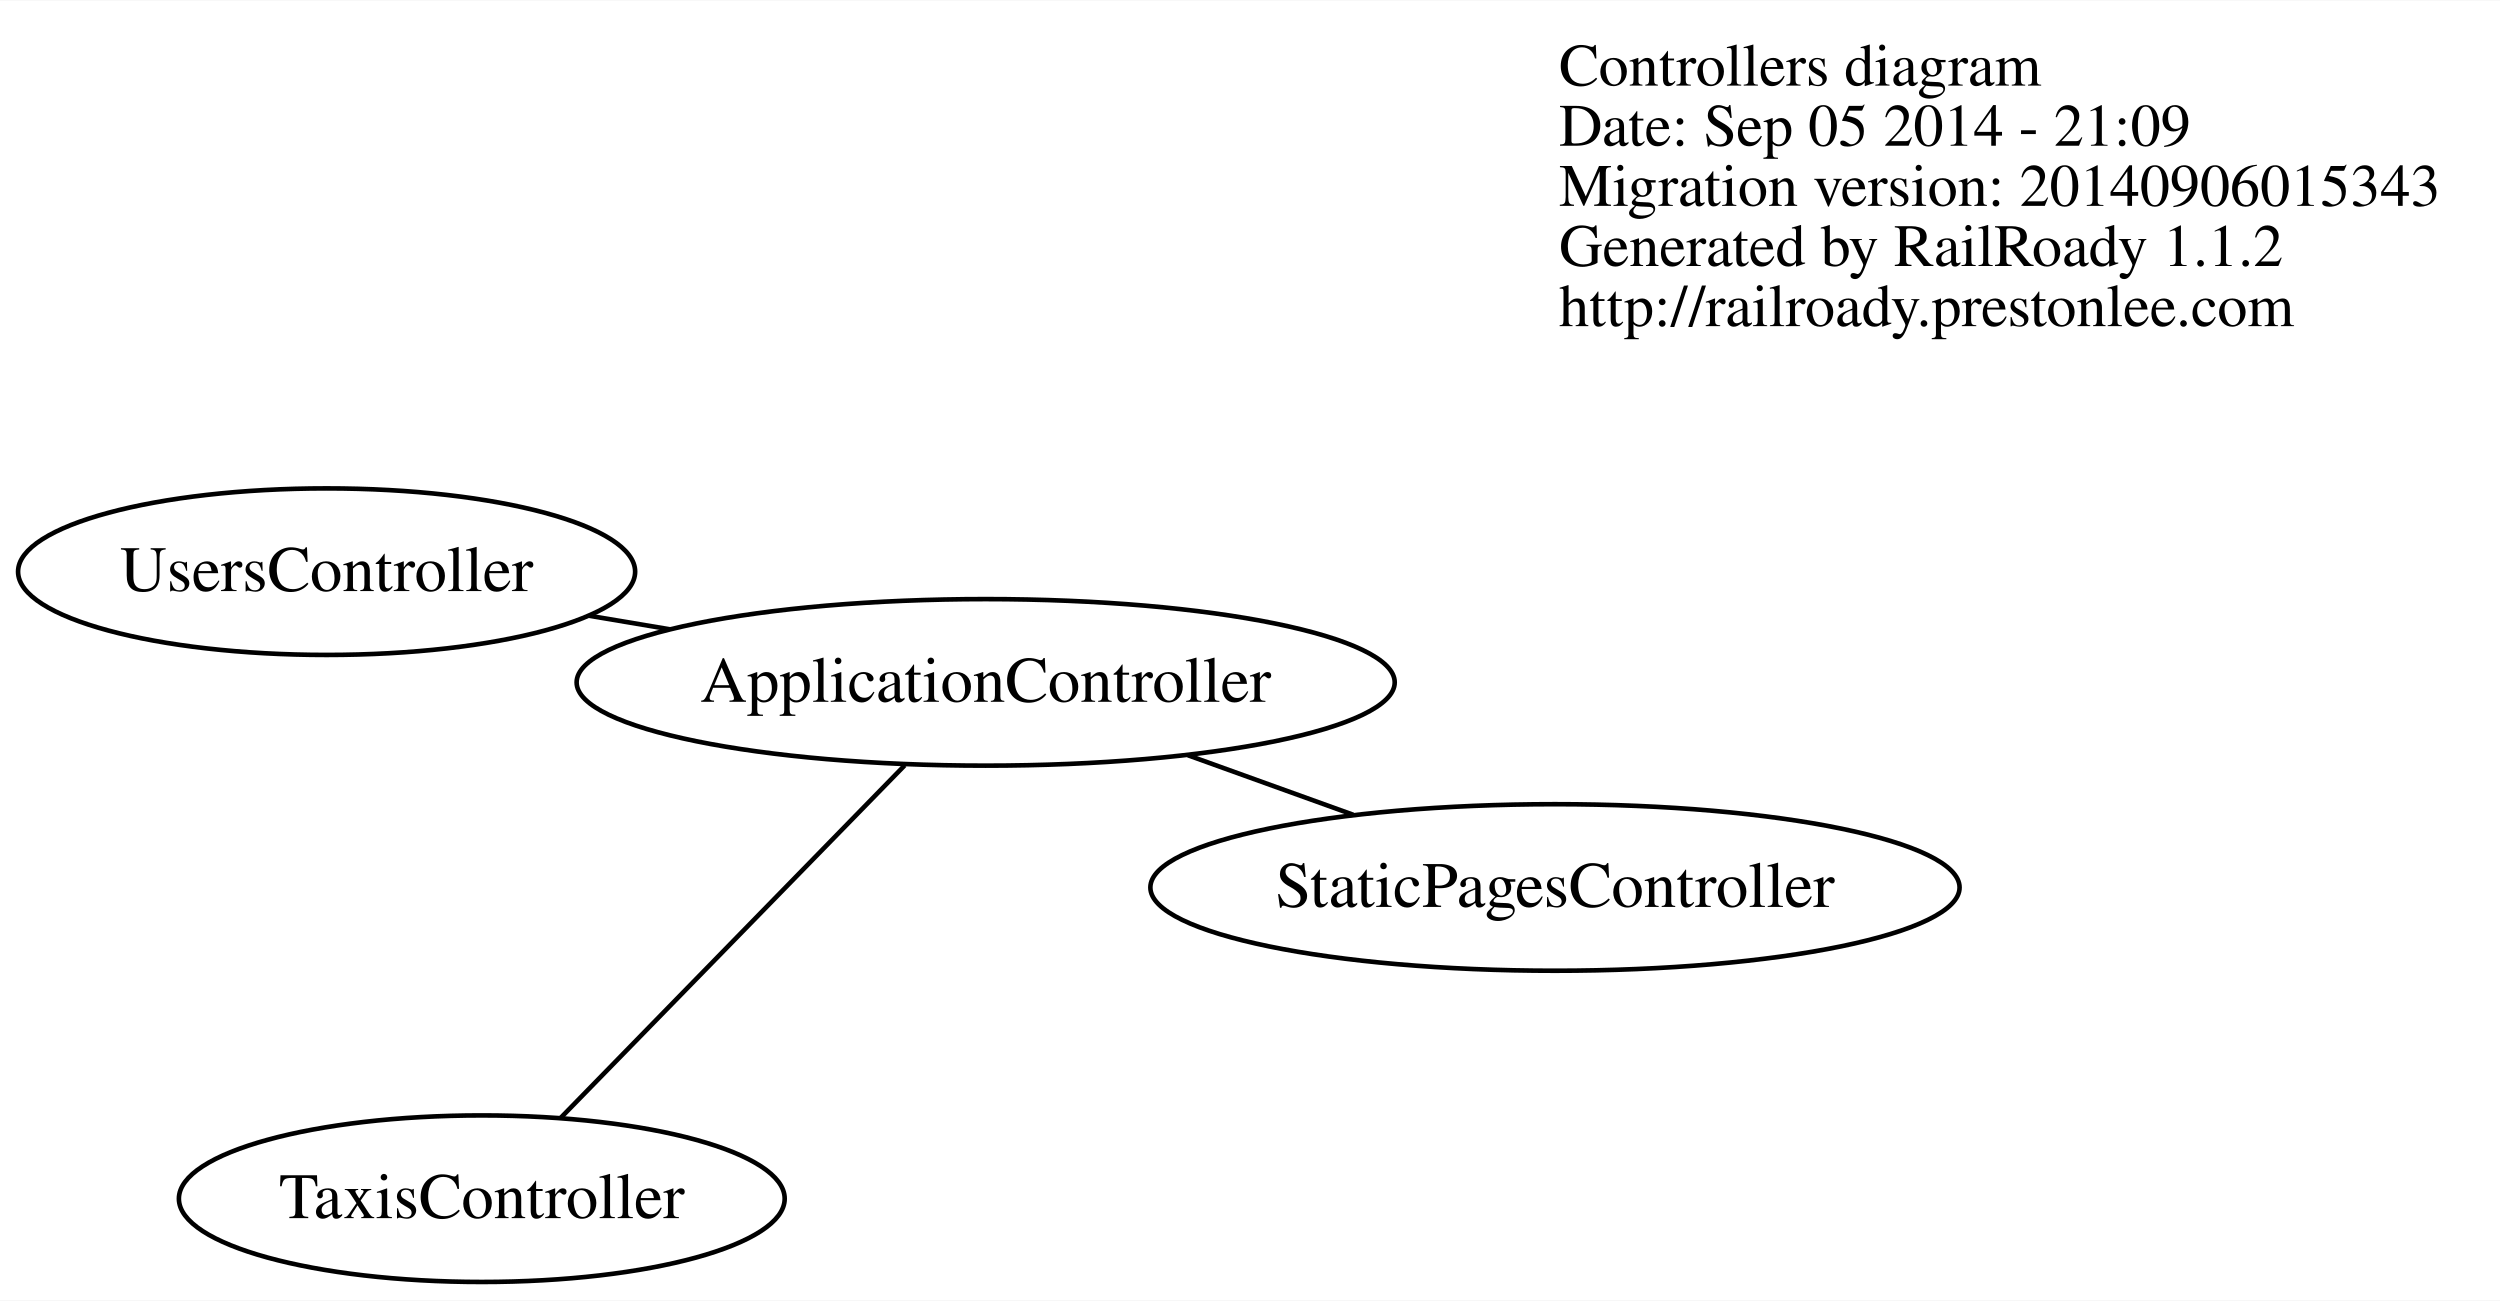
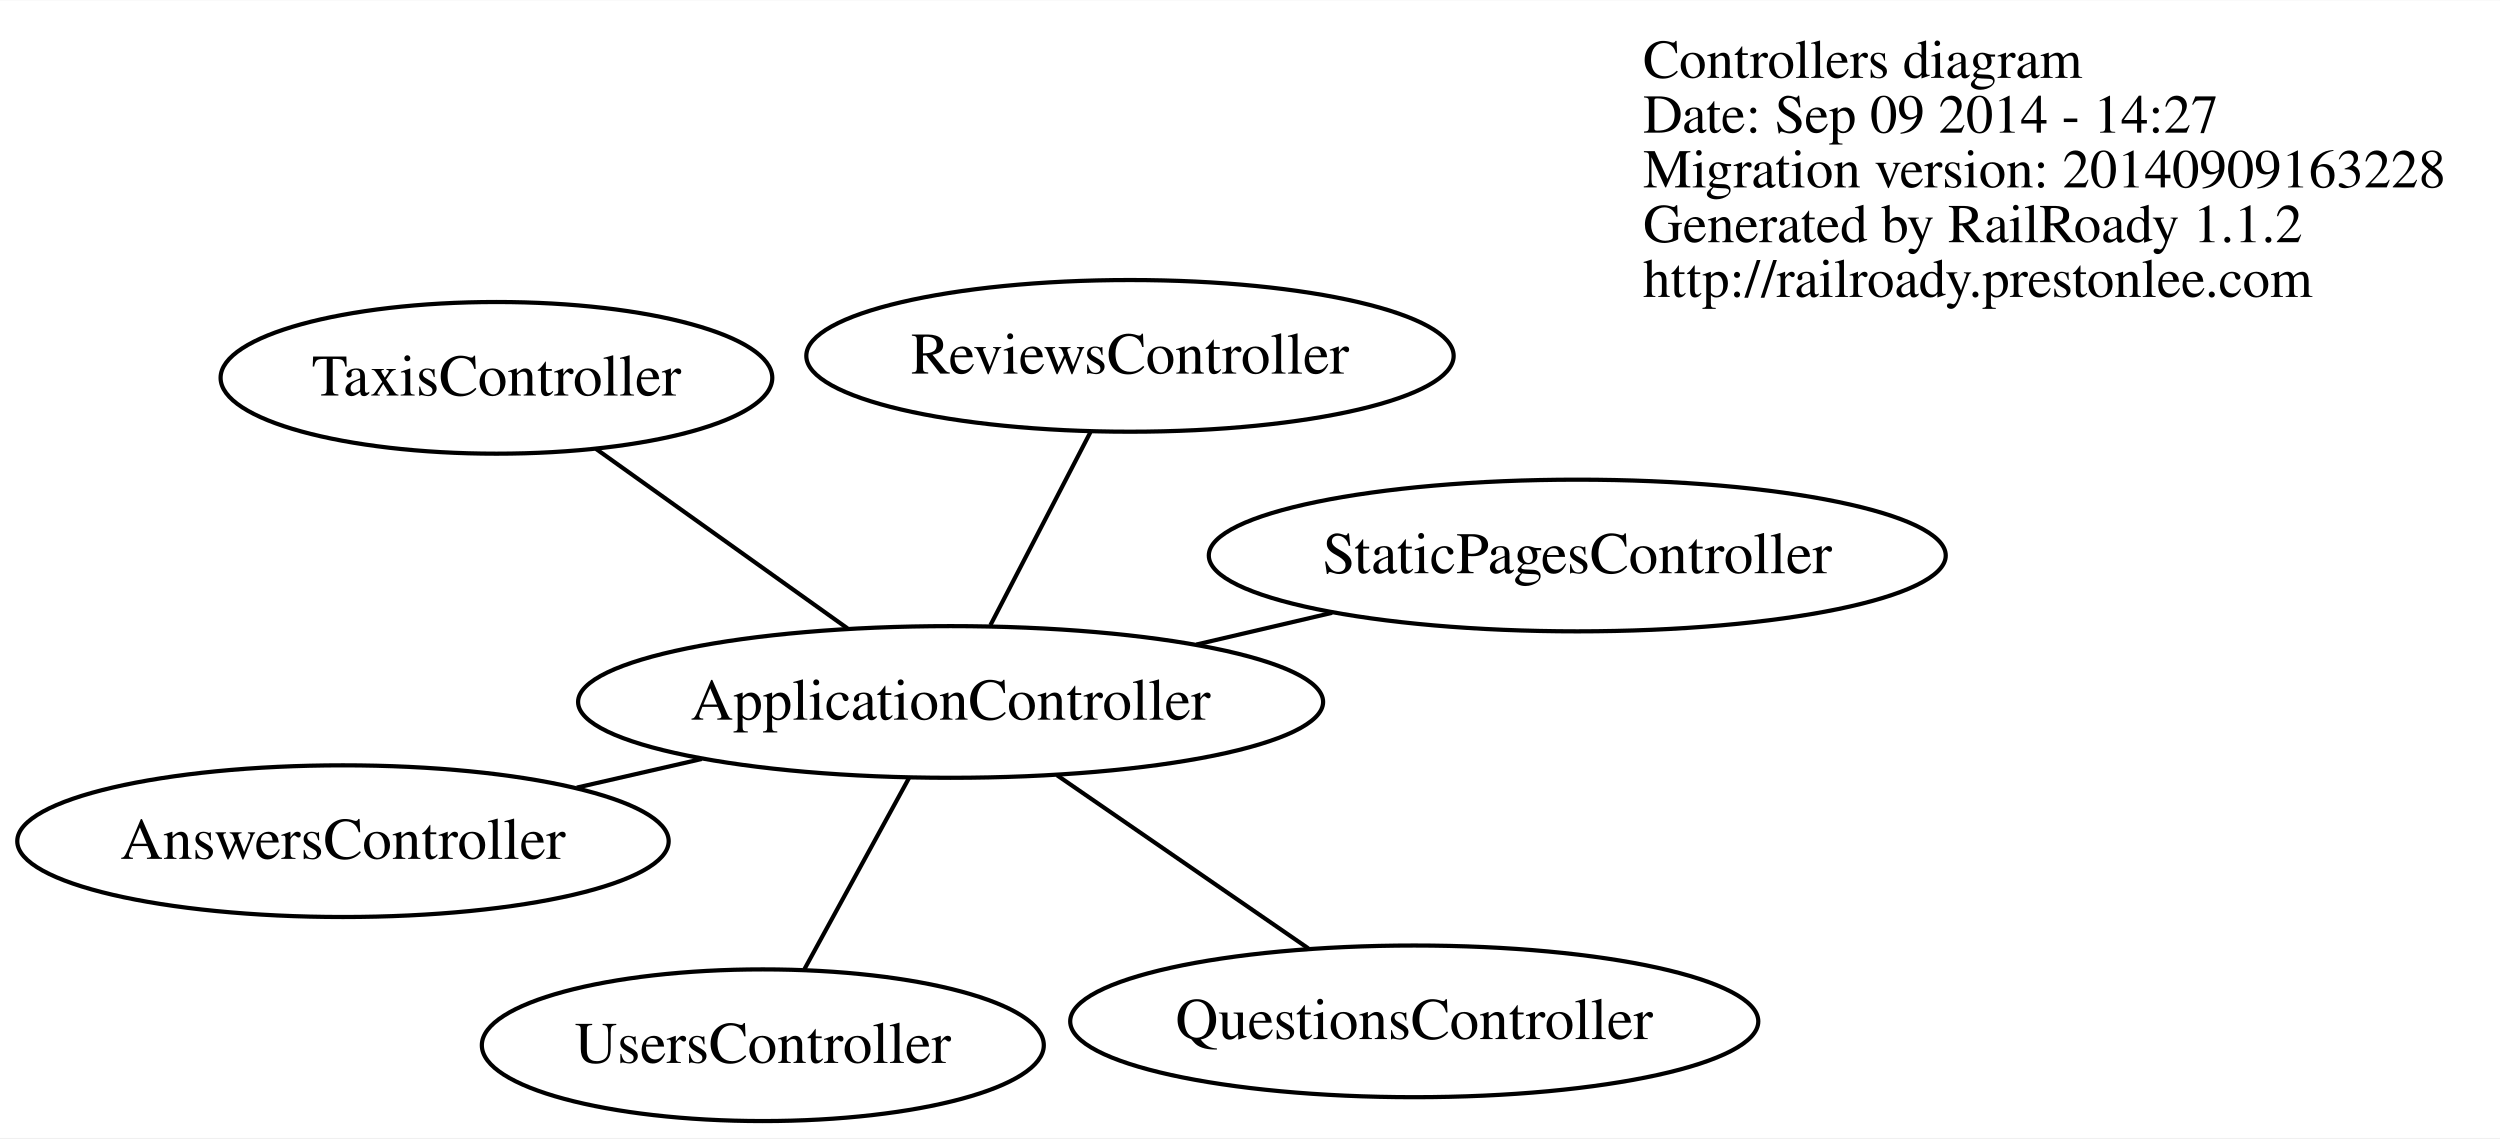
- <svg xmlns="http://www.w3.org/2000/svg" width="540pt" height="281pt" viewBox="0.00 0.00 540.38 281.00">
-   <g id="graph0" class="graph" transform="scale(1 1) rotate(0) translate(4 277)">
-     <polygon fill="white" stroke="none" points="-4,4 -4,-277 536.375,-277 536.375,4 -4,4" />
+ <svg xmlns="http://www.w3.org/2000/svg" width="593pt" height="270pt" viewBox="0.00 0.00 593.38 270.00">
+   <g id="graph0" class="graph" transform="scale(1 1) rotate(0) translate(4 266)">
+     <polygon fill="white" stroke="none" points="-4,4 -4,-266 589.375,-266 589.375,4 -4,4" />
    <g id="node1" class="node">
-       <text text-anchor="start" x="333" y="-258.6" font-family="Times,serif" font-size="13.00">Controllers diagram</text>
-       <text text-anchor="start" x="333" y="-245.6" font-family="Times,serif" font-size="13.00">Date: Sep 05 2014 - 21:09</text>
-       <text text-anchor="start" x="333" y="-232.6" font-family="Times,serif" font-size="13.00">Migration version: 20140906015343</text>
-       <text text-anchor="start" x="333" y="-219.6" font-family="Times,serif" font-size="13.00">Generated by RailRoady 1.1.2</text>
-       <text text-anchor="start" x="333" y="-206.6" font-family="Times,serif" font-size="13.00">http://railroady.prestonlee.com</text>
+       <text text-anchor="start" x="386" y="-247.6" font-family="Times,serif" font-size="13.00">Controllers diagram</text>
+       <text text-anchor="start" x="386" y="-234.6" font-family="Times,serif" font-size="13.00">Date: Sep 09 2014 - 14:27</text>
+       <text text-anchor="start" x="386" y="-221.6" font-family="Times,serif" font-size="13.00">Migration version: 20140909163228</text>
+       <text text-anchor="start" x="386" y="-208.6" font-family="Times,serif" font-size="13.00">Generated by RailRoady 1.1.2</text>
+       <text text-anchor="start" x="386" y="-195.6" font-family="Times,serif" font-size="13.00">http://railroady.prestonlee.com</text>
    </g>
    <g id="node2" class="node">
-       <ellipse fill="none" stroke="black" cx="209.054" cy="-129.601" rx="88.417" ry="18" />
-       <text text-anchor="middle" x="209.054" y="-125.401" font-family="Times,serif" font-size="14.00">ApplicationController</text>
+       <ellipse fill="none" stroke="black" cx="77.404" cy="-66.434" rx="77.309" ry="18" />
+       <text text-anchor="middle" x="77.404" y="-62.234" font-family="Times,serif" font-size="14.00">AnswersController</text>
    </g>
    <g id="node3" class="node">
-       <ellipse fill="none" stroke="black" cx="332.11" cy="-85.27" rx="87.457" ry="18" />
-       <text text-anchor="middle" x="332.11" y="-81.07" font-family="Times,serif" font-size="14.00">StaticPagesController</text>
+       <ellipse fill="none" stroke="black" cx="221.627" cy="-99.475" rx="88.417" ry="18" />
+       <text text-anchor="middle" x="221.627" y="-95.275" font-family="Times,serif" font-size="14.00">ApplicationController</text>
    </g>
    <g id="edge1" class="edge">
-       <path fill="none" stroke="black" d="M252.785,-113.847C264.391,-109.666 276.921,-105.152 288.52,-100.974" />
+       <path fill="none" stroke="black" d="M162.55,-85.94C152.748,-83.695 142.614,-81.373 132.905,-79.149" />
    </g>
    <g id="node4" class="node">
-       <ellipse fill="none" stroke="black" cx="100.14" cy="-18" rx="65.473" ry="18" />
-       <text text-anchor="middle" x="100.14" y="-13.8" font-family="Times,serif" font-size="14.00">TaxisController</text>
+       <ellipse fill="none" stroke="black" cx="331.674" cy="-23.666" rx="81.661" ry="18" />
+       <text text-anchor="middle" x="331.674" y="-19.466" font-family="Times,serif" font-size="14.00">QuestionsController</text>
    </g>
    <g id="edge2" class="edge">
-       <path fill="none" stroke="black" d="M191.555,-111.67C171.11,-90.721 137.507,-56.288 117.236,-35.518" />
+       <path fill="none" stroke="black" d="M246.874,-82.083C264.769,-69.755 288.676,-53.286 306.544,-40.977" />
    </g>
    <g id="node5" class="node">
-       <ellipse fill="none" stroke="black" cx="66.596" cy="-153.533" rx="66.692" ry="18" />
-       <text text-anchor="middle" x="66.596" y="-149.333" font-family="Times,serif" font-size="14.00">UsersController</text>
+       <ellipse fill="none" stroke="black" cx="264.202" cy="-181.62" rx="76.824" ry="18" />
+       <text text-anchor="middle" x="264.202" y="-177.42" font-family="Times,serif" font-size="14.00">ReviewsController</text>
    </g>
    <g id="edge3" class="edge">
-       <path fill="none" stroke="black" d="M140.746,-141.076C134.89,-142.06 129.008,-143.048 123.259,-144.014" />
+       <path fill="none" stroke="black" d="M231.076,-117.705C238.18,-131.413 247.864,-150.097 254.926,-163.723" />
+     </g>
+     <g id="node6" class="node">
+       <ellipse fill="none" stroke="black" cx="370.37" cy="-134.235" rx="87.457" ry="18" />
+       <text text-anchor="middle" x="370.37" y="-130.035" font-family="Times,serif" font-size="14.00">StaticPagesController</text>
+     </g>
+     <g id="edge4" class="edge">
+       <path fill="none" stroke="black" d="M279.987,-113.113C290.568,-115.586 301.602,-118.164 312.178,-120.636" />
+     </g>
+     <g id="node7" class="node">
+       <ellipse fill="none" stroke="black" cx="113.83" cy="-176.405" rx="65.473" ry="18" />
+       <text text-anchor="middle" x="113.83" y="-172.205" font-family="Times,serif" font-size="14.00">TaxisController</text>
+     </g>
+     <g id="edge5" class="edge">
+       <path fill="none" stroke="black" d="M197.166,-116.931C179.276,-129.699 155.144,-146.92 137.453,-159.546" />
+     </g>
+     <g id="node8" class="node">
+       <ellipse fill="none" stroke="black" cx="177.057" cy="-18" rx="66.692" ry="18" />
+       <text text-anchor="middle" x="177.057" y="-13.8" font-family="Times,serif" font-size="14.00">UsersController</text>
+     </g>
+     <g id="edge6" class="edge">
+       <path fill="none" stroke="black" d="M211.736,-81.393C204.349,-67.891 194.3,-49.521 186.921,-36.031" />
    </g>
  </g>
</svg>
